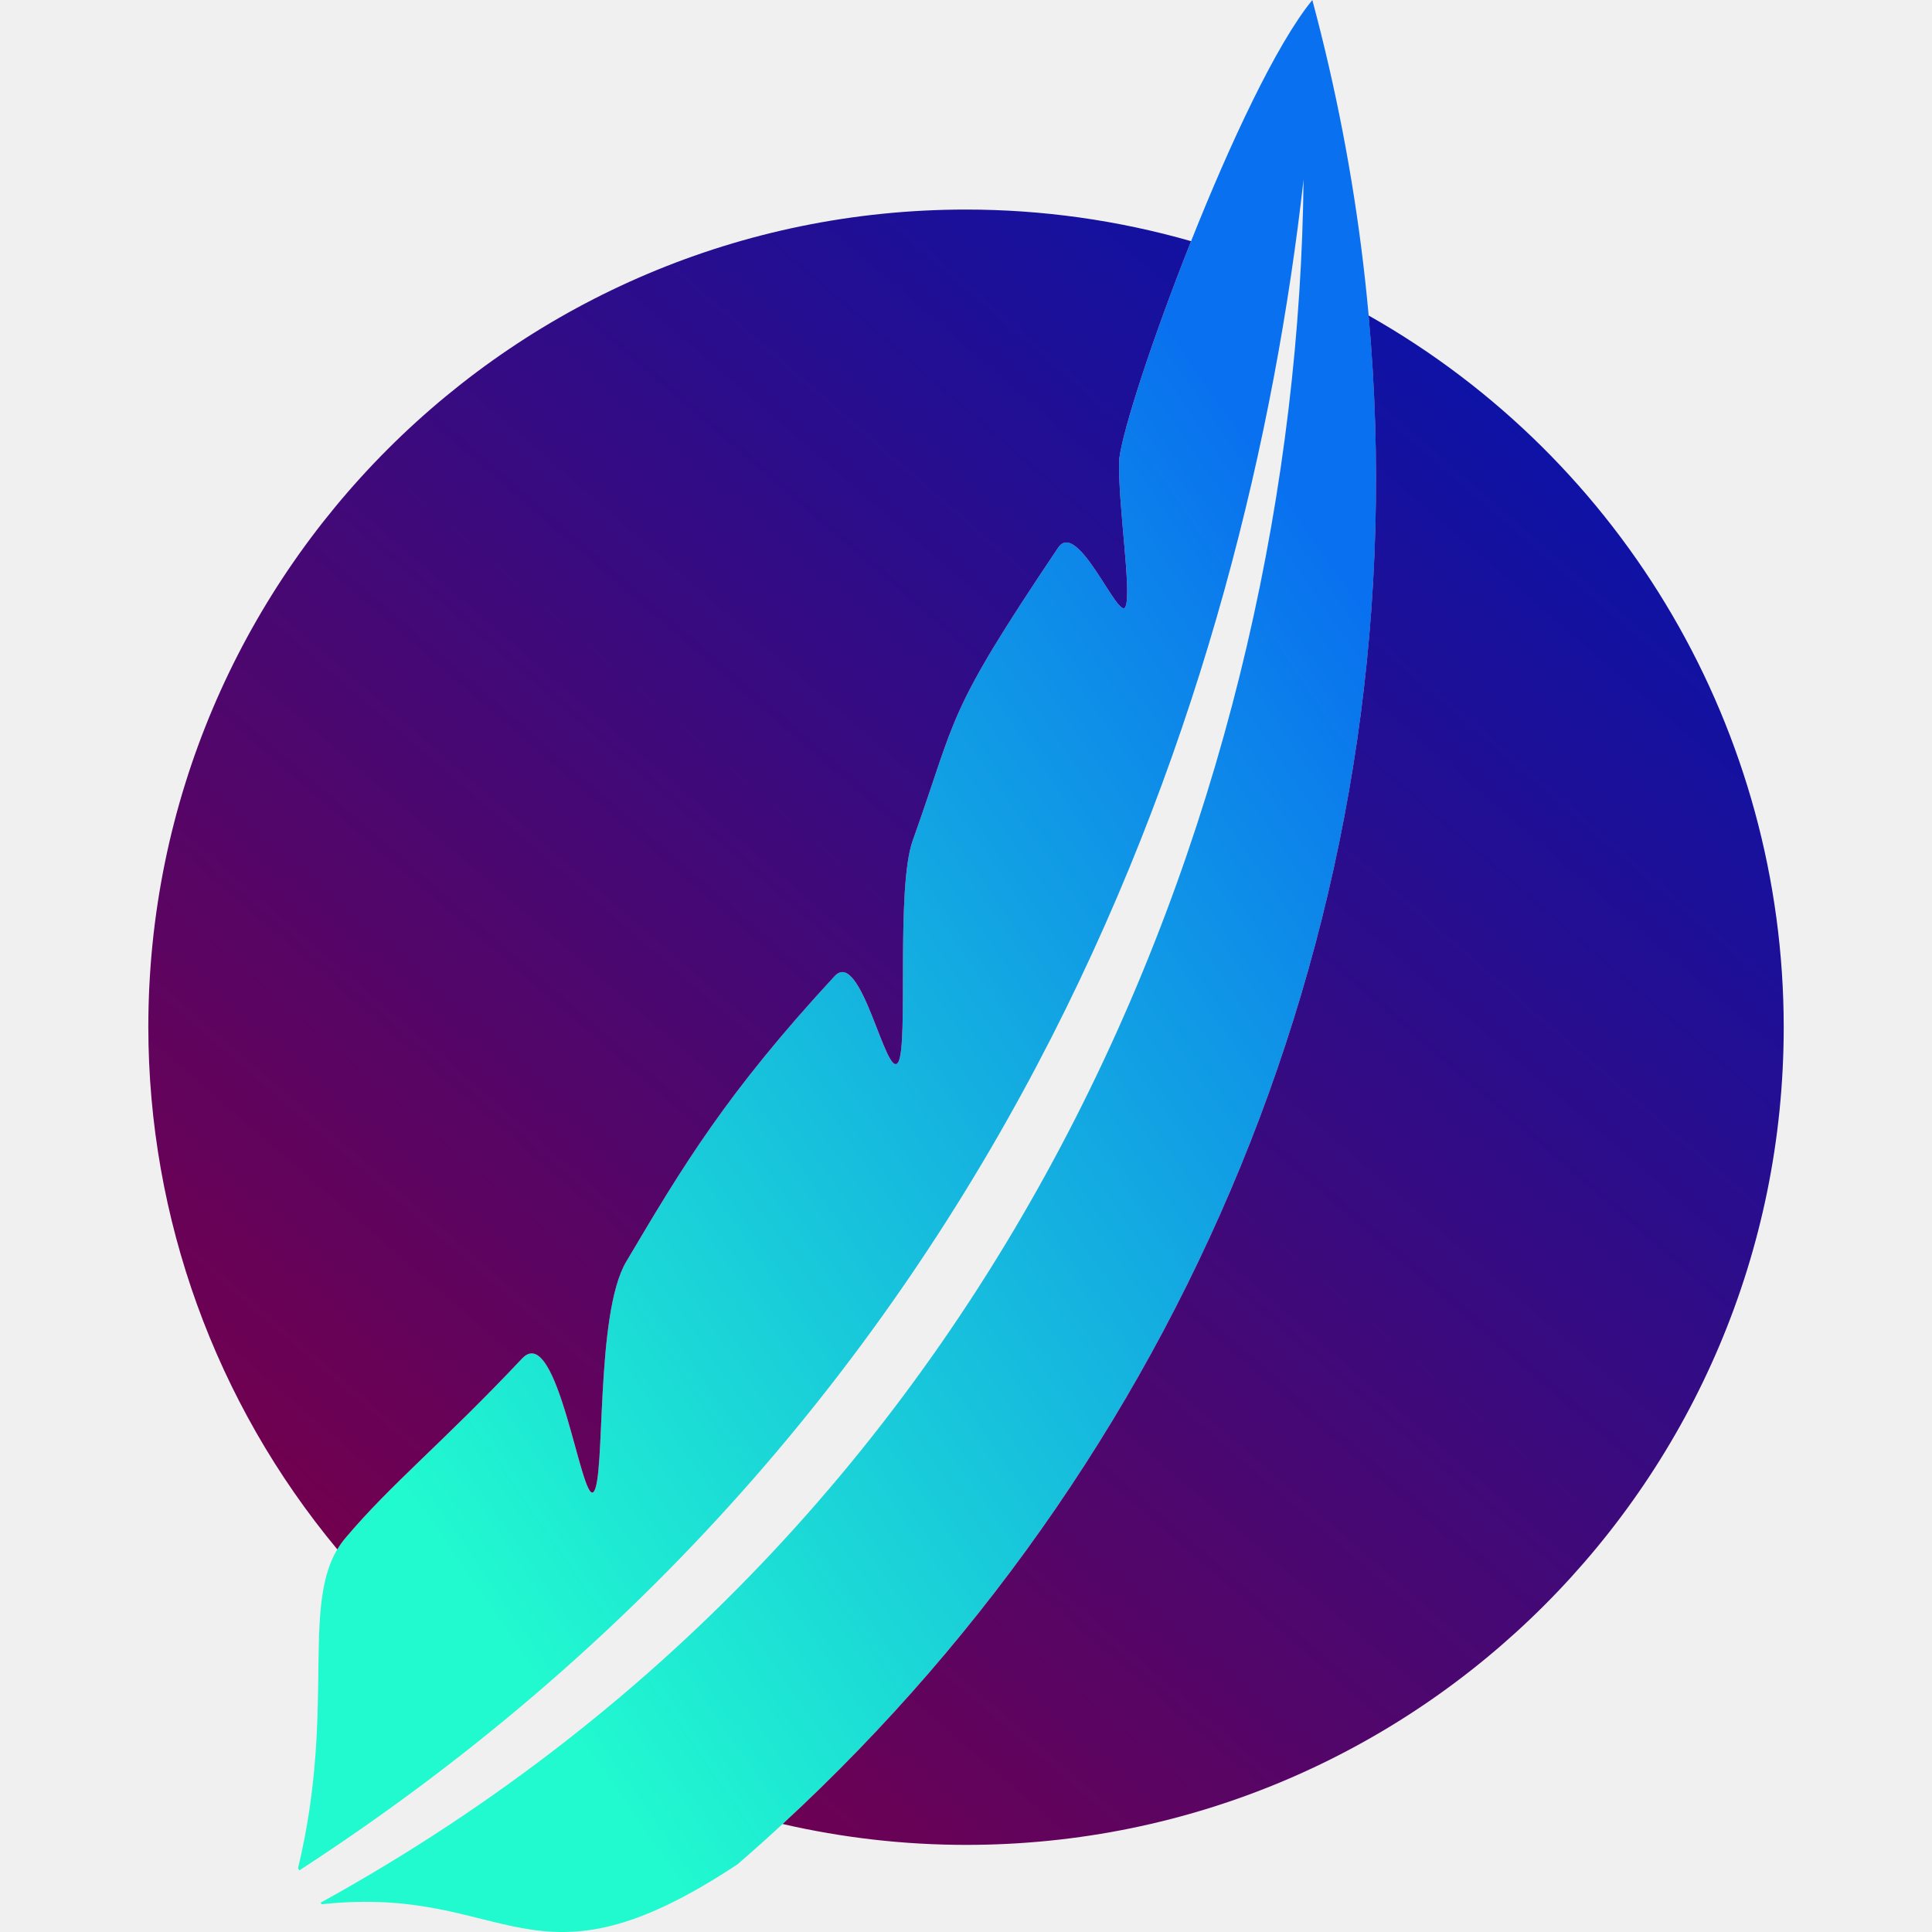
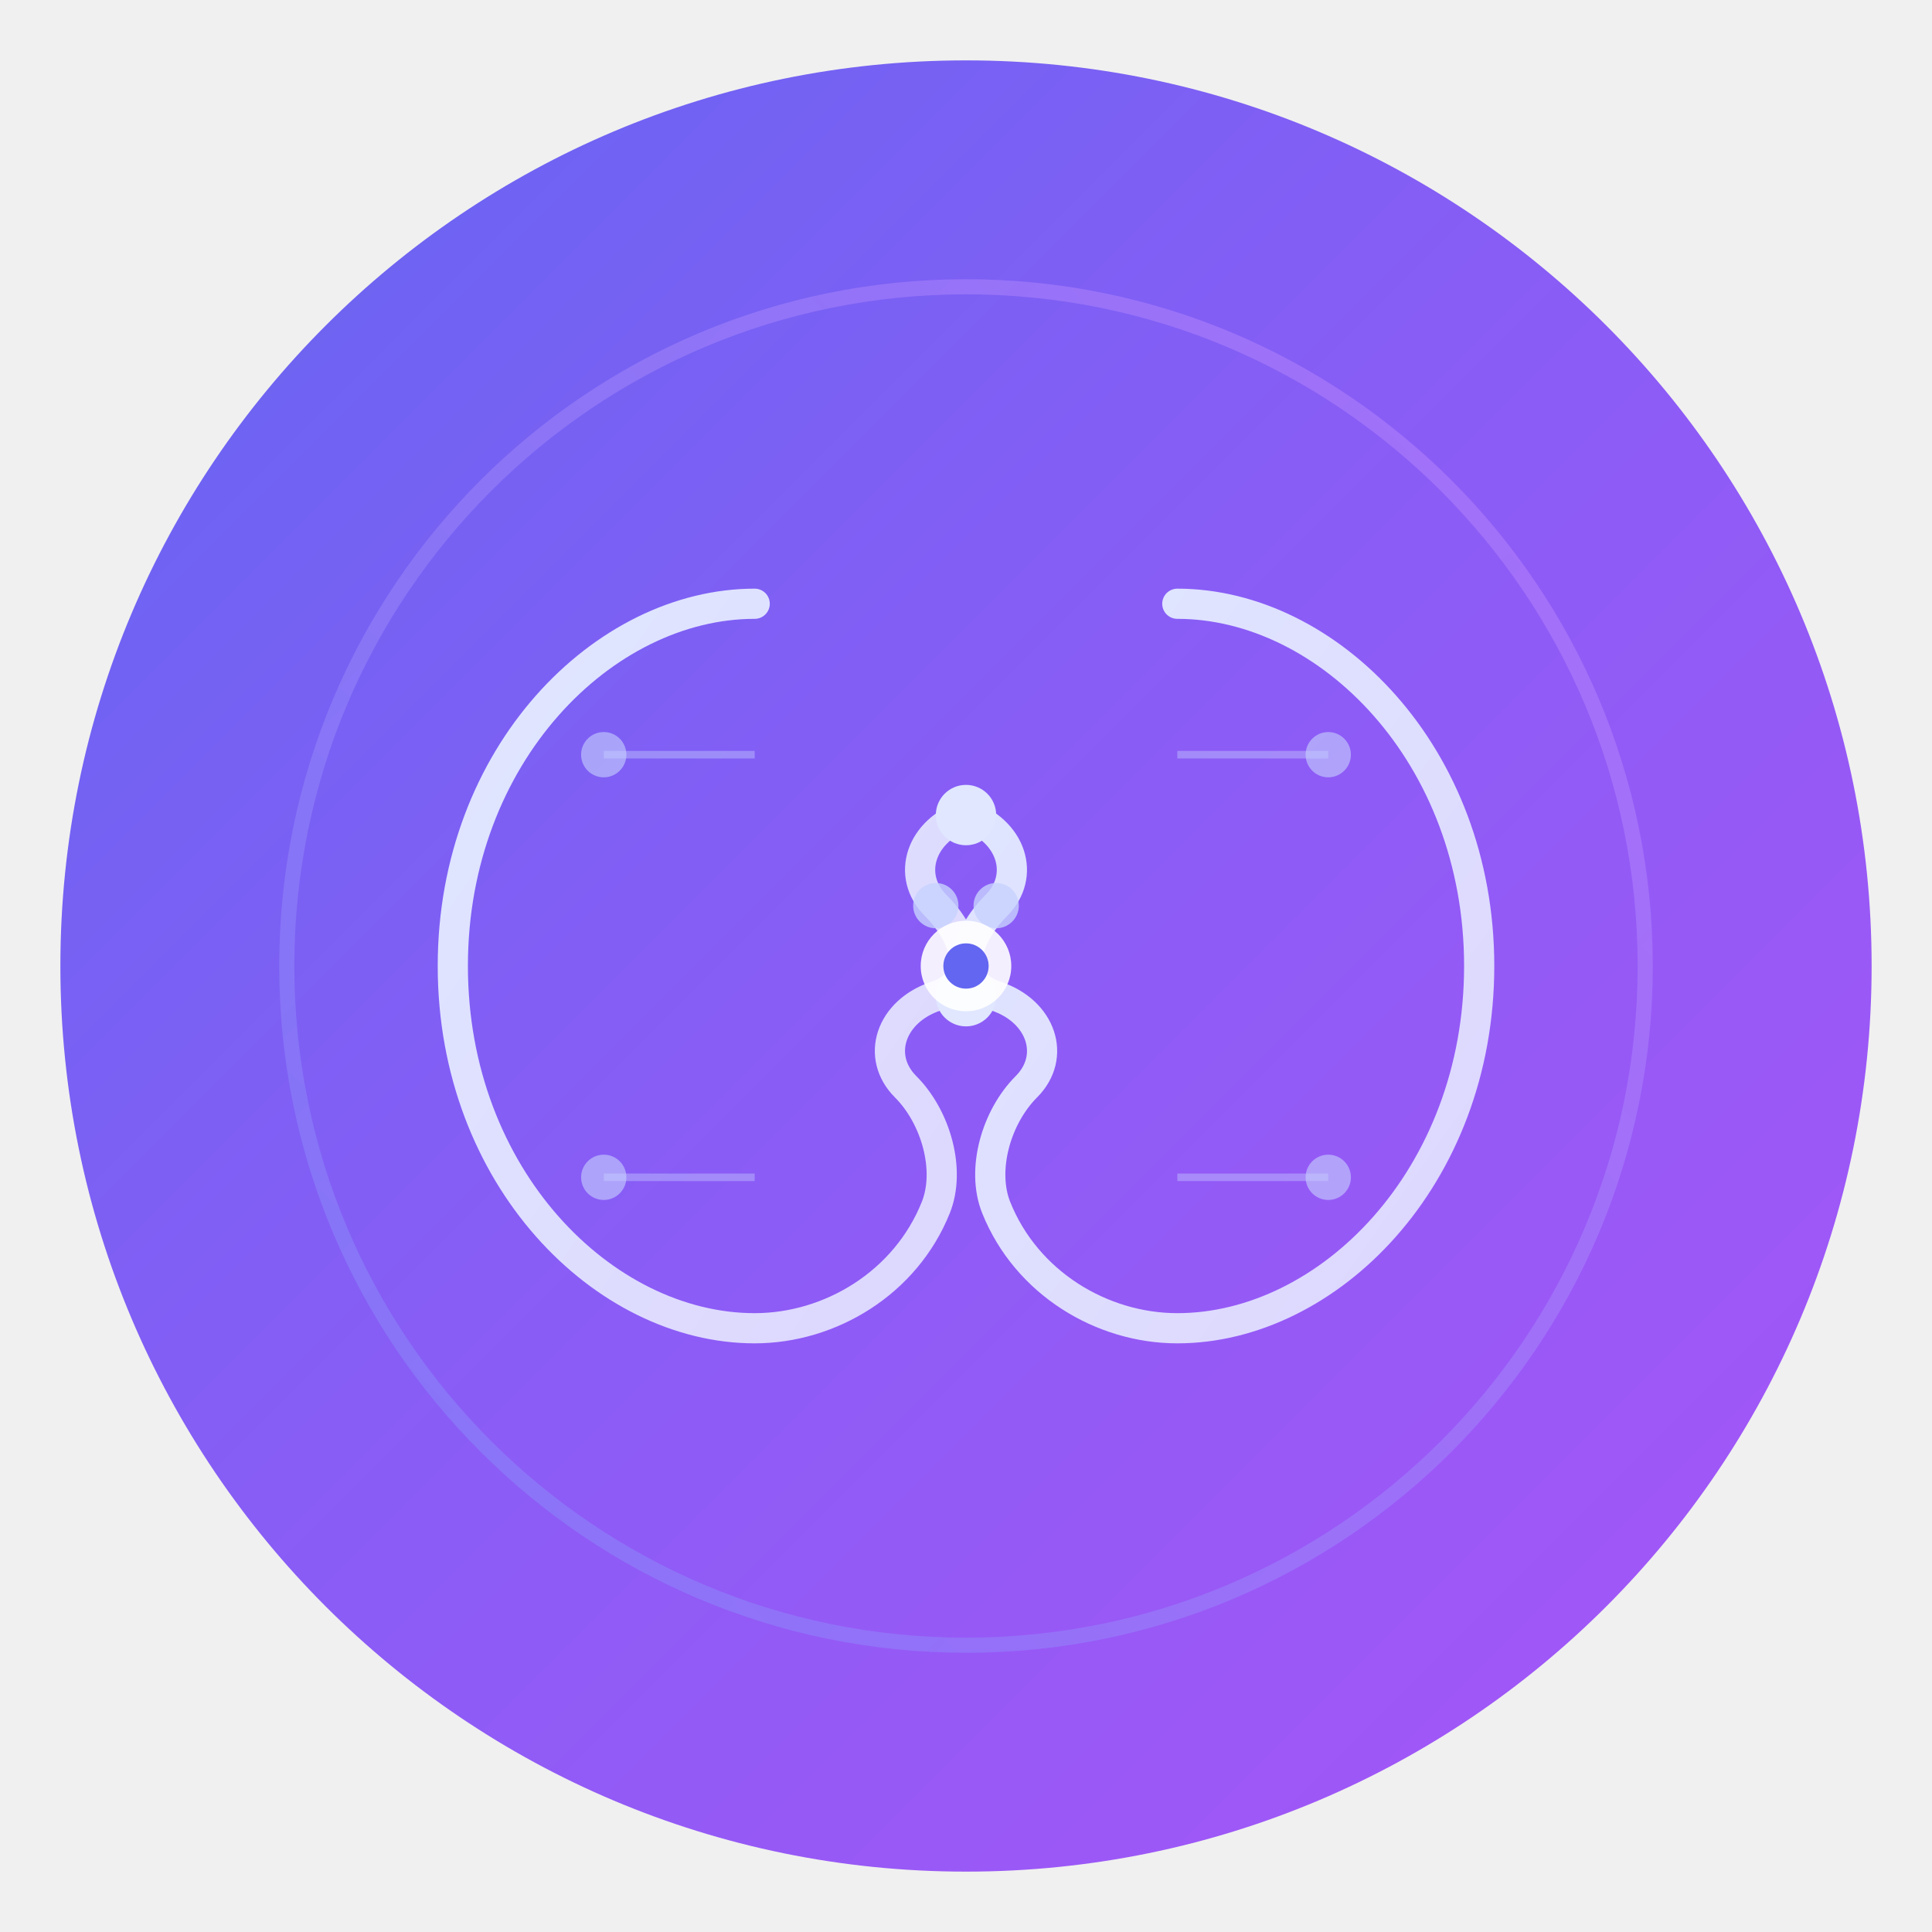
- <svg xmlns="http://www.w3.org/2000/svg" xmlns:xlink="http://www.w3.org/1999/xlink" width="512" height="512" version="1.1" viewBox="0 0 512 512">
+ <svg xmlns="http://www.w3.org/2000/svg" width="512" height="512" viewBox="0 0 512 512">
  <defs>
-     <linearGradient id="linearGradient22708">
-       <stop stop-color="#21facf" offset="0" />
-       <stop stop-color="#0970ef" offset="1" />
+     <linearGradient id="cortexGrad" x1="0%" y1="0%" x2="100%" y2="100%">
+       <stop offset="0%" stop-color="#6366f1" />
+       <stop offset="50%" stop-color="#8b5cf6" />
+       <stop offset="100%" stop-color="#a855f7" />
    </linearGradient>
-     <linearGradient id="linearGradient6949" x1="68.454" x2="198.59" y1="246.73" y2="96.35" gradientTransform="translate(-5.754,-56.594)" gradientUnits="userSpaceOnUse">
-       <stop stop-color="#72004e" offset="0" />
-       <stop stop-color="#0015b1" offset="1" />
+     <linearGradient id="innerGrad" x1="0%" y1="100%" x2="100%" y2="0%">
+       <stop offset="0%" stop-color="#818cf8" />
+       <stop offset="100%" stop-color="#c084fc" />
    </linearGradient>
-     <linearGradient id="linearGradient22718" x1="56.735" x2="155.2" y1="246.96" y2="58.575" gradientUnits="userSpaceOnUse">
-       <stop stop-color="#4f00da" offset="0" />
-       <stop stop-color="#e5311b" offset="1" />
+     <linearGradient id="pulseGrad" x1="0%" y1="0%" x2="100%" y2="100%">
+       <stop offset="0%" stop-color="#e0e7ff" />
+       <stop offset="100%" stop-color="#ddd6fe" />
    </linearGradient>
-     <linearGradient id="linearGradient23463" x1="68.454" x2="198.59" y1="246.73" y2="96.35" gradientUnits="userSpaceOnUse" xlink:href="#linearGradient22708" />
-     <linearGradient id="linearGradient903" x1="54.478" x2="192.1" y1="247.56" y2="9.809" gradientTransform="matrix(.87923 0 0 .87923 -9.551 48.787)" gradientUnits="userSpaceOnUse">
-       <stop stop-color="#dc180d" offset="0" />
-       <stop stop-color="#f96e20" offset=".5" />
-       <stop stop-color="#f4ce41" offset="1" />
-     </linearGradient>
-     <linearGradient id="linearGradient918" x1="39.468" x2="154.99" y1="204.22" y2="124.47" gradientUnits="userSpaceOnUse" xlink:href="#linearGradient22708" />
  </defs>
-   <g transform="matrix(2.473 0 0 2.473 -4.8978 -4.8812)">
-     <path transform="translate(-5.5496,-57.412)" d="m148.16 59.393c-7.71 9.399-19.951 42.888-20.696 49.204-0.17 4.674 1.373 14.231 0.672 15.805-0.719 1.613-5.117-9.446-7.215-6.327-12.219 18.168-10.7 17.731-15.582 31.378-1.836 5.131-0.424 21.99-1.567 23.773-1.273 1.987-3.962-12.31-6.806-9.236-11.603 12.54-16.279 20.379-22.336 30.607-3.359 5.673-2.182 23.33-3.506 24.674-1.302 1.321-3.857-18.326-7.644-14.309-8.519 9.038-14.054 13.441-18.946 19.252-5.198 6.174-0.783 17.584-5.067 35.383l0.145 0.221c77.447-50.308 101.52-127.16 107.61-181.19-0.681 63.93-29.41 142.78-105.33 184.65l0.113 0.171c20.241-2.181 22.307 10.458 44.562-4.284 55.792-48.277 81.856-124.29 61.593-199.78z" display="none" fill="url(#linearGradient903)" />
-     <path transform="translate(-5.5498,-57.412)" d="m148.16 59.393c-7.71 9.399-19.951 42.888-20.696 49.204-0.17 4.674 1.373 14.231 0.672 15.805-0.719 1.613-5.117-9.446-7.215-6.327-12.219 18.168-10.7 17.731-15.582 31.378-1.836 5.131-0.424 21.99-1.567 23.773-1.273 1.987-3.962-12.31-6.806-9.236-11.603 12.54-16.279 20.379-22.336 30.607-3.359 5.673-2.182 23.33-3.506 24.674-1.302 1.321-3.857-18.326-7.644-14.309-8.519 9.038-14.054 13.441-18.946 19.252-5.198 6.174-0.783 17.584-5.067 35.383l0.145 0.221c77.447-50.308 101.52-127.16 107.61-181.19-0.681 63.93-29.41 142.78-105.33 184.65l0.113 0.171c20.241-2.181 22.307 10.458 44.562-4.284 55.792-48.277 81.856-124.29 61.593-199.78z" fill="url(#linearGradient918)" />
-     <g transform="translate(0 2.0218e-5)">
-       <path transform="translate(-5.7543,-56.594)" d="m111.25 81.024c-48.394-1.5e-5 -87.625 39.231-87.625 87.625 0.017 20.443 7.182 40.236 20.253 55.954 0.252-0.422 0.536-0.824 0.858-1.206 4.892-5.81 10.427-10.214 18.946-19.252 3.787-4.018 6.341 15.63 7.644 14.309 1.324-1.344 0.147-19.001 3.506-24.674 6.056-10.228 10.733-18.067 22.336-30.607 2.844-3.074 5.533 11.223 6.806 9.236 1.142-1.782-0.269-18.641 1.566-23.773 4.882-13.647 3.363-13.21 15.582-31.378 2.098-3.119 6.496 7.94 7.215 6.327 0.701-1.573-0.842-11.131-0.672-15.805 0.372-3.15 3.604-13.059 7.705-23.367-7.843-2.247-15.962-3.388-24.12-3.389zm43.142 11.356c5.566 61.595-18.426 120.7-62.796 161.65 6.446 1.486 13.04 2.237 19.655 2.239 48.394 1e-5 87.625-39.231 87.625-87.625-3.1e-4 -31.581-16.995-60.719-44.484-76.268z" display="none" fill="url(#linearGradient22718)" />
-       <path transform="translate(-5.754,-56.594)" d="m111.25 81.024c-48.394-1.5e-5 -87.625 39.231-87.625 87.625 0.017 20.443 7.182 40.236 20.253 55.954 0.252-0.422 0.536-0.824 0.858-1.206 4.892-5.81 10.427-10.214 18.946-19.252 3.787-4.018 6.341 15.63 7.644 14.309 1.324-1.344 0.147-19.001 3.506-24.674 6.056-10.228 10.733-18.067 22.336-30.607 2.844-3.074 5.533 11.223 6.806 9.236 1.142-1.782-0.269-18.641 1.566-23.773 4.882-13.647 3.363-13.21 15.582-31.378 2.098-3.119 6.496 7.94 7.215 6.327 0.701-1.573-0.842-11.131-0.672-15.805 0.372-3.15 3.604-13.059 7.705-23.367-7.843-2.247-15.962-3.388-24.12-3.389zm43.142 11.356c5.566 61.595-18.426 120.7-62.796 161.65 6.446 1.486 13.04 2.237 19.655 2.239 48.394 1e-5 87.625-39.231 87.625-87.625-3.1e-4 -31.581-16.995-60.719-44.484-76.268z" display="none" fill="url(#linearGradient23463)" />
-       <path d="m105.5 24.43c-48.394-1.5e-5 -87.625 39.231-87.625 87.625 0.017 20.443 7.182 40.236 20.253 55.954 0.252-0.422 0.536-0.824 0.858-1.206 4.892-5.81 10.427-10.214 18.946-19.252 3.787-4.018 6.341 15.63 7.644 14.309 1.324-1.344 0.147-19.001 3.506-24.674 6.056-10.228 10.733-18.067 22.336-30.607 2.844-3.074 5.533 11.223 6.806 9.236 1.142-1.782-0.269-18.641 1.566-23.773 4.882-13.647 3.363-13.21 15.582-31.378 2.098-3.119 6.496 7.94 7.215 6.327 0.701-1.573-0.842-11.131-0.672-15.805 0.372-3.15 3.604-13.059 7.705-23.367-7.843-2.247-15.962-3.388-24.12-3.389zm43.142 11.356c5.566 61.595-18.426 120.7-62.796 161.65 6.446 1.486 13.04 2.237 19.655 2.239 48.394 1e-5 87.625-39.231 87.625-87.625-3.1e-4 -31.581-16.995-60.719-44.484-76.268z" fill="url(#linearGradient6949)" />
-     </g>
-   </g>
+   <circle cx="256" cy="256" r="240" fill="url(#cortexGrad)" />
+   <circle cx="256" cy="256" r="180" fill="none" stroke="url(#innerGrad)" stroke-width="4" opacity="0.5" />
+   <path d="M200 160 C160 160, 120 200, 120 256 C120 312, 160 352, 200 352 C220 352, 240 340, 248 320 C252 310, 248 296, 240 288 C232 280, 236 268, 248 264 C260 260, 256 248, 248 240 C240 232, 244 220, 256 216" fill="none" stroke="url(#pulseGrad)" stroke-width="8" stroke-linecap="round" />
+   <path d="M312 160 C352 160, 392 200, 392 256 C392 312, 352 352, 312 352 C292 352, 272 340, 264 320 C260 310, 264 296, 272 288 C280 280, 276 268, 264 264 C252 260, 256 248, 264 240 C272 232, 268 220, 256 216" fill="none" stroke="url(#pulseGrad)" stroke-width="8" stroke-linecap="round" />
+   <line x1="256" y1="160" x2="256" y2="352" stroke="url(#pulseGrad)" stroke-width="4" opacity="0.6" />
+   <circle cx="256" cy="216" r="8" fill="#e0e7ff" />
+   <circle cx="256" cy="264" r="8" fill="#e0e7ff" />
+   <circle cx="248" cy="240" r="6" fill="#c7d2fe" opacity="0.8" />
+   <circle cx="264" cy="240" r="6" fill="#c7d2fe" opacity="0.8" />
+   <circle cx="160" cy="200" r="6" fill="#c7d2fe" opacity="0.6" />
+   <circle cx="352" cy="200" r="6" fill="#c7d2fe" opacity="0.6" />
+   <circle cx="160" cy="312" r="6" fill="#c7d2fe" opacity="0.6" />
+   <circle cx="352" cy="312" r="6" fill="#c7d2fe" opacity="0.6" />
+   <line x1="200" y1="200" x2="160" y2="200" stroke="#c7d2fe" stroke-width="2" opacity="0.4" />
+   <line x1="312" y1="200" x2="352" y2="200" stroke="#c7d2fe" stroke-width="2" opacity="0.4" />
+   <line x1="200" y1="312" x2="160" y2="312" stroke="#c7d2fe" stroke-width="2" opacity="0.4" />
+   <line x1="312" y1="312" x2="352" y2="312" stroke="#c7d2fe" stroke-width="2" opacity="0.4" />
+   <circle cx="256" cy="256" r="12" fill="#ffffff" opacity="0.9" />
+   <circle cx="256" cy="256" r="6" fill="#6366f1" />
</svg>
